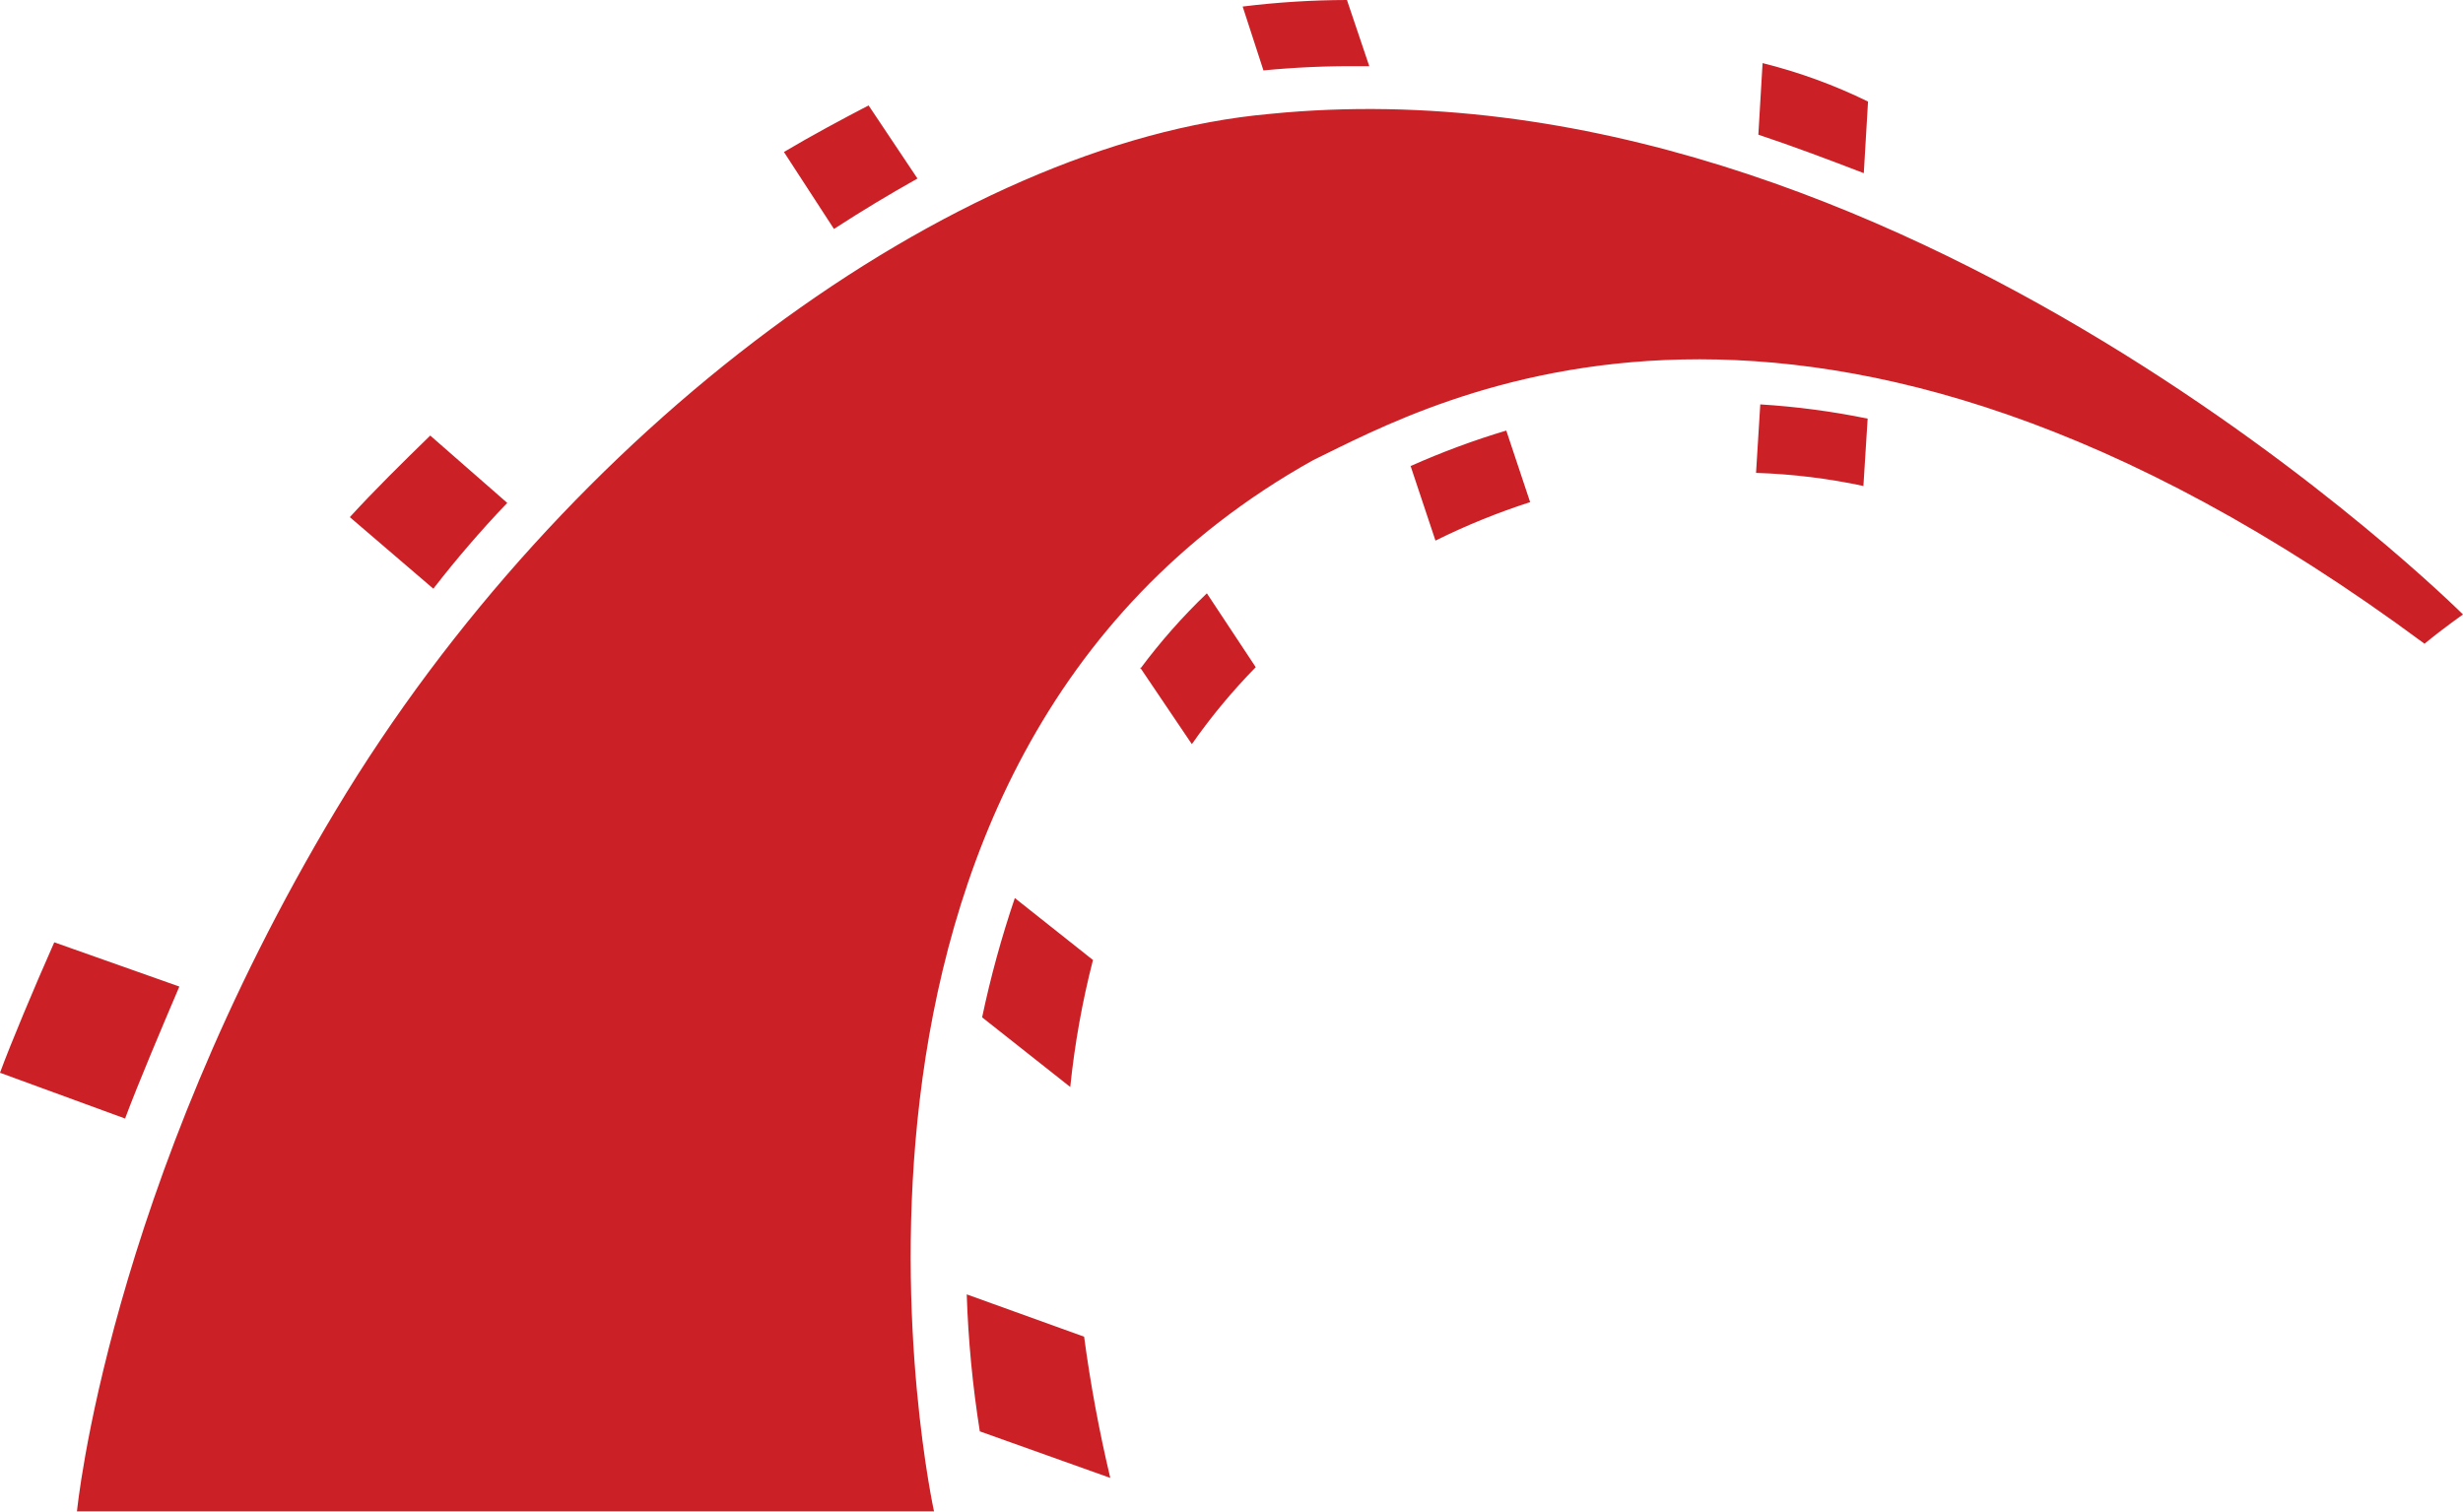
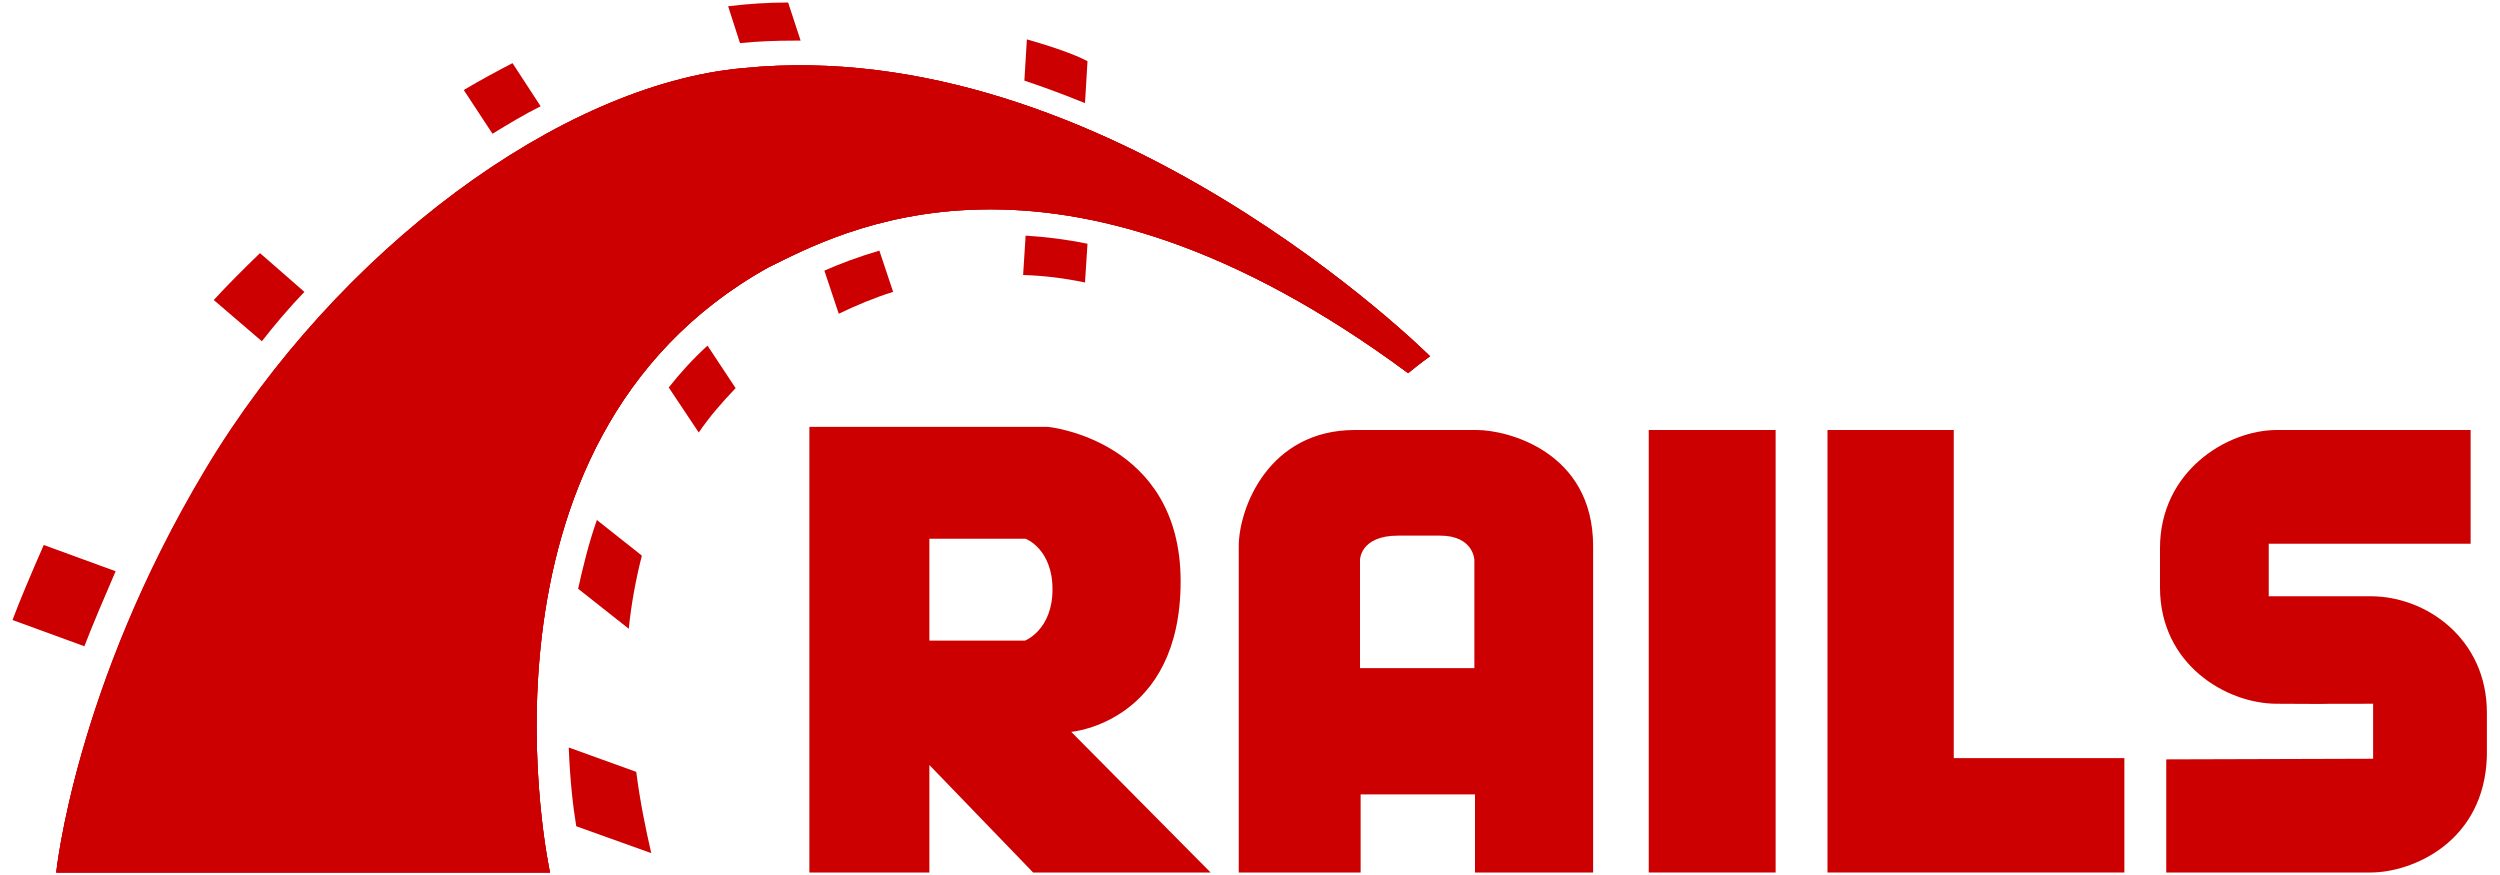
- <svg xmlns="http://www.w3.org/2000/svg" version="1.1" aria-labelledby="rails-logo-title" role="img" viewBox="0 0 64 39.28">
-   <path d="M33,16.32c-8.24.73-18.34,8.21-24.27,18.09S2,52.64,2,52.64H24.27S20,33.2,34.12,25.32C37.19,23.83,47,18.24,63,30.09c0.51-.42,1-0.76,1-0.76S49.33,14.69,33,16.32ZM48.54,16a13.8,13.8,0,0,0-2.74-1l-0.11,1.86c0.93,0.31,1.83.65,2.74,1Zm-2.91,9.65a15.74,15.74,0,0,1,2.79.34l0.11-1.75a20,20,0,0,0-2.79-.37ZM35.3,15.08h0.28L35,13.36a22.51,22.51,0,0,0-2.71.17l0.54,1.66A23.82,23.82,0,0,1,35.3,15.08Zm1.35,10.38,0.65,1.95a17.85,17.85,0,0,1,2.46-1l-0.62-1.86A20.47,20.47,0,0,0,36.66,25.47ZM23.84,18L22.57,16.1c-0.71.37-1.44,0.76-2.2,1.21l1.3,2C22.41,18.83,23.11,18.41,23.84,18Zm5.78,12.7,1.35,2a15.67,15.67,0,0,1,1.66-2l-1.27-1.92A15.61,15.61,0,0,0,29.63,30.74Zm-3.25,6a26.83,26.83,0,0,0-.85,3.1l2.29,1.81a22.53,22.53,0,0,1,.59-3.3ZM13.18,26.43l-2-1.75c-0.73.71-1.44,1.41-2.09,2.12l2.17,1.86A28.57,28.57,0,0,1,13.18,26.43ZM4.66,39L1.41,37.85C0.87,39.07.28,40.48,0,41.24l3.25,1.19C3.61,41.47,4.2,40.08,4.66,39Zm20.46,8a28.67,28.67,0,0,0,.34,3.56l3.39,1.21a37.3,37.3,0,0,1-.68-3.67Z" transform="translate(0 -13.36)" fill="#cb2026" />
+ <svg xmlns="http://www.w3.org/2000/svg" version="1.1" id="Layer_1" x="0px" y="0px" viewBox="0 0 400 140" enable-background="new 0 0 400 140" xml:space="preserve">
+   <style>.a{fill:#c00;}</style>
+   <g>
+     <path class="a" d="M346.6,121.5v18.1c0,0,23.4,0,32.7,0c6.7,0,18.2-4.9,18.6-18.6c0-0.6,0-6.5,0-7c0-11.7-9.6-18.6-18.6-18.6   c-4.2,0-16.3,0-16.3,0V87l32.3,0V68.8c0,0-22.2,0-31,0c-8,0-18.7,6.6-18.7,18.9c0,1.2,0,5.2,0,6.3c0,12.3,10.6,18.6,18.7,18.6   c22.5,0.1-5.4,0,15.4,0c0,8.8,0,8.8,0,8.8" />
+     <path class="a" d="M171.4,117.1c0,0,17.5-1.5,17.5-24.1s-21.2-24.7-21.2-24.7h-38.2v71.3h19.2v-17.2l16.6,17.2h28.4   L171.4,117.1z M164,102.5h-15.3V86.2h15.4c0,0,4.3,1.6,4.3,8.1S164,102.5,164,102.5z" />
+     <path class="a" d="M236.3,68.8c-4.9,0-5.6,0-19.5,0c-13.9,0-18.6,12.6-18.6,18.6c0,13,0,52.2,0,52.2h19.5v-12.5H236v12.5h18.9   c0,0,0-38.5,0-52.2C254.9,72.2,241.1,68.8,236.3,68.8z M236,106.9h-18.4V89.6c0,0,0-3.9,6.1-3.9c5.6,0,1,0,6.7,0   c5.4,0,5.5,3.9,5.5,3.9V106.9z" />
+     <rect x="263.8" y="68.8" class="a" width="20.3" height="70.8" />
+     <polygon class="a" points="312.6,121.3 312.6,68.8 292.4,68.8 292.4,121.3 292.4,139.6 312.6,139.6 339.9,139.6 339.9,121.3     " />
+     <path class="a" d="M9,139.6h79c0,0-15.1-68.9,34.9-96.8c10.9-5.3,45.6-25.1,102.4,16.9c1.8-1.5,3.5-2.7,3.5-2.7   S176.8,5.1,118.9,10.9C89.8,13.5,54,40,33,75S9,139.6,9,139.6z" />
+     <path class="a" d="M9,139.6h79c0,0-15.1-68.9,34.9-96.8c10.9-5.3,45.6-25.1,102.4,16.9c1.8-1.5,3.5-2.7,3.5-2.7   S176.8,5.1,118.9,10.9C89.8,13.5,54,40,33,75S9,139.6,9,139.6z" />
+     <path class="a" d="M9,139.6h79c0,0-15.1-68.9,34.9-96.8c10.9-5.3,45.6-25.1,102.4,16.9c1.8-1.5,3.5-2.7,3.5-2.7   S176.8,5.1,118.9,10.9C89.7,13.5,53.9,40,32.9,75S9,139.6,9,139.6z" />
+     <path class="a" d="M173.6,16.5l0.4-6.7c-0.9-0.5-3.4-1.7-9.7-3.5l-0.4,6.6C167.2,14,170.4,15.2,173.6,16.5z" />
+     <path class="a" d="M164.1,37.7l-0.4,6.3c3.3,0.1,6.6,0.5,9.9,1.2l0.4-6.2C170.6,38.3,167.3,37.9,164.1,37.7z" />
+     <path class="a" d="M127.1,6.5c0.3,0,0.7,0,1,0l-2-6.1c-3.1,0-6.3,0.2-9.6,0.6l1.9,5.9C121.3,6.6,124.2,6.5,127.1,6.5z" />
+     <path class="a" d="M131.9,43.3l2.3,6.9c2.9-1.4,5.8-2.6,8.7-3.5l-2.2-6.6C137.3,41.1,134.4,42.2,131.9,43.3z" />
+     <path class="a" d="M86.5,17L82,10.1c-2.5,1.3-5.1,2.7-7.8,4.3l4.6,7C81.4,19.8,83.9,18.3,86.5,17z" />
+     <path class="a" d="M107,62l4.8,7.2c1.7-2.5,3.7-4.8,5.9-7.1l-4.5-6.8C110.9,57.4,108.8,59.7,107,62z" />
+     <path class="a" d="M92.5,94.2l8.1,6.4c0.4-3.9,1.1-7.8,2.1-11.7l-7.2-5.7C94.2,86.9,93.3,90.6,92.5,94.2z" />
+     <path class="a" d="M48.7,46.7l-7.1-6.2c-2.6,2.5-5.1,5-7.4,7.5l7.7,6.6C44,51.9,46.3,49.2,48.7,46.7z" />
+     <path class="a" d="M18.5,91.4L7,87.2c-1.9,4.3-4,9.3-5,12l11.5,4.2C14.8,100,16.9,95.1,18.5,91.4z" />
+     <path class="a" d="M91,119.6c0.2,5.3,0.7,9.6,1.2,12.6l12,4.3c-0.9-3.9-1.8-8.3-2.4-13L91,119.6z" />
+   </g>
</svg>
